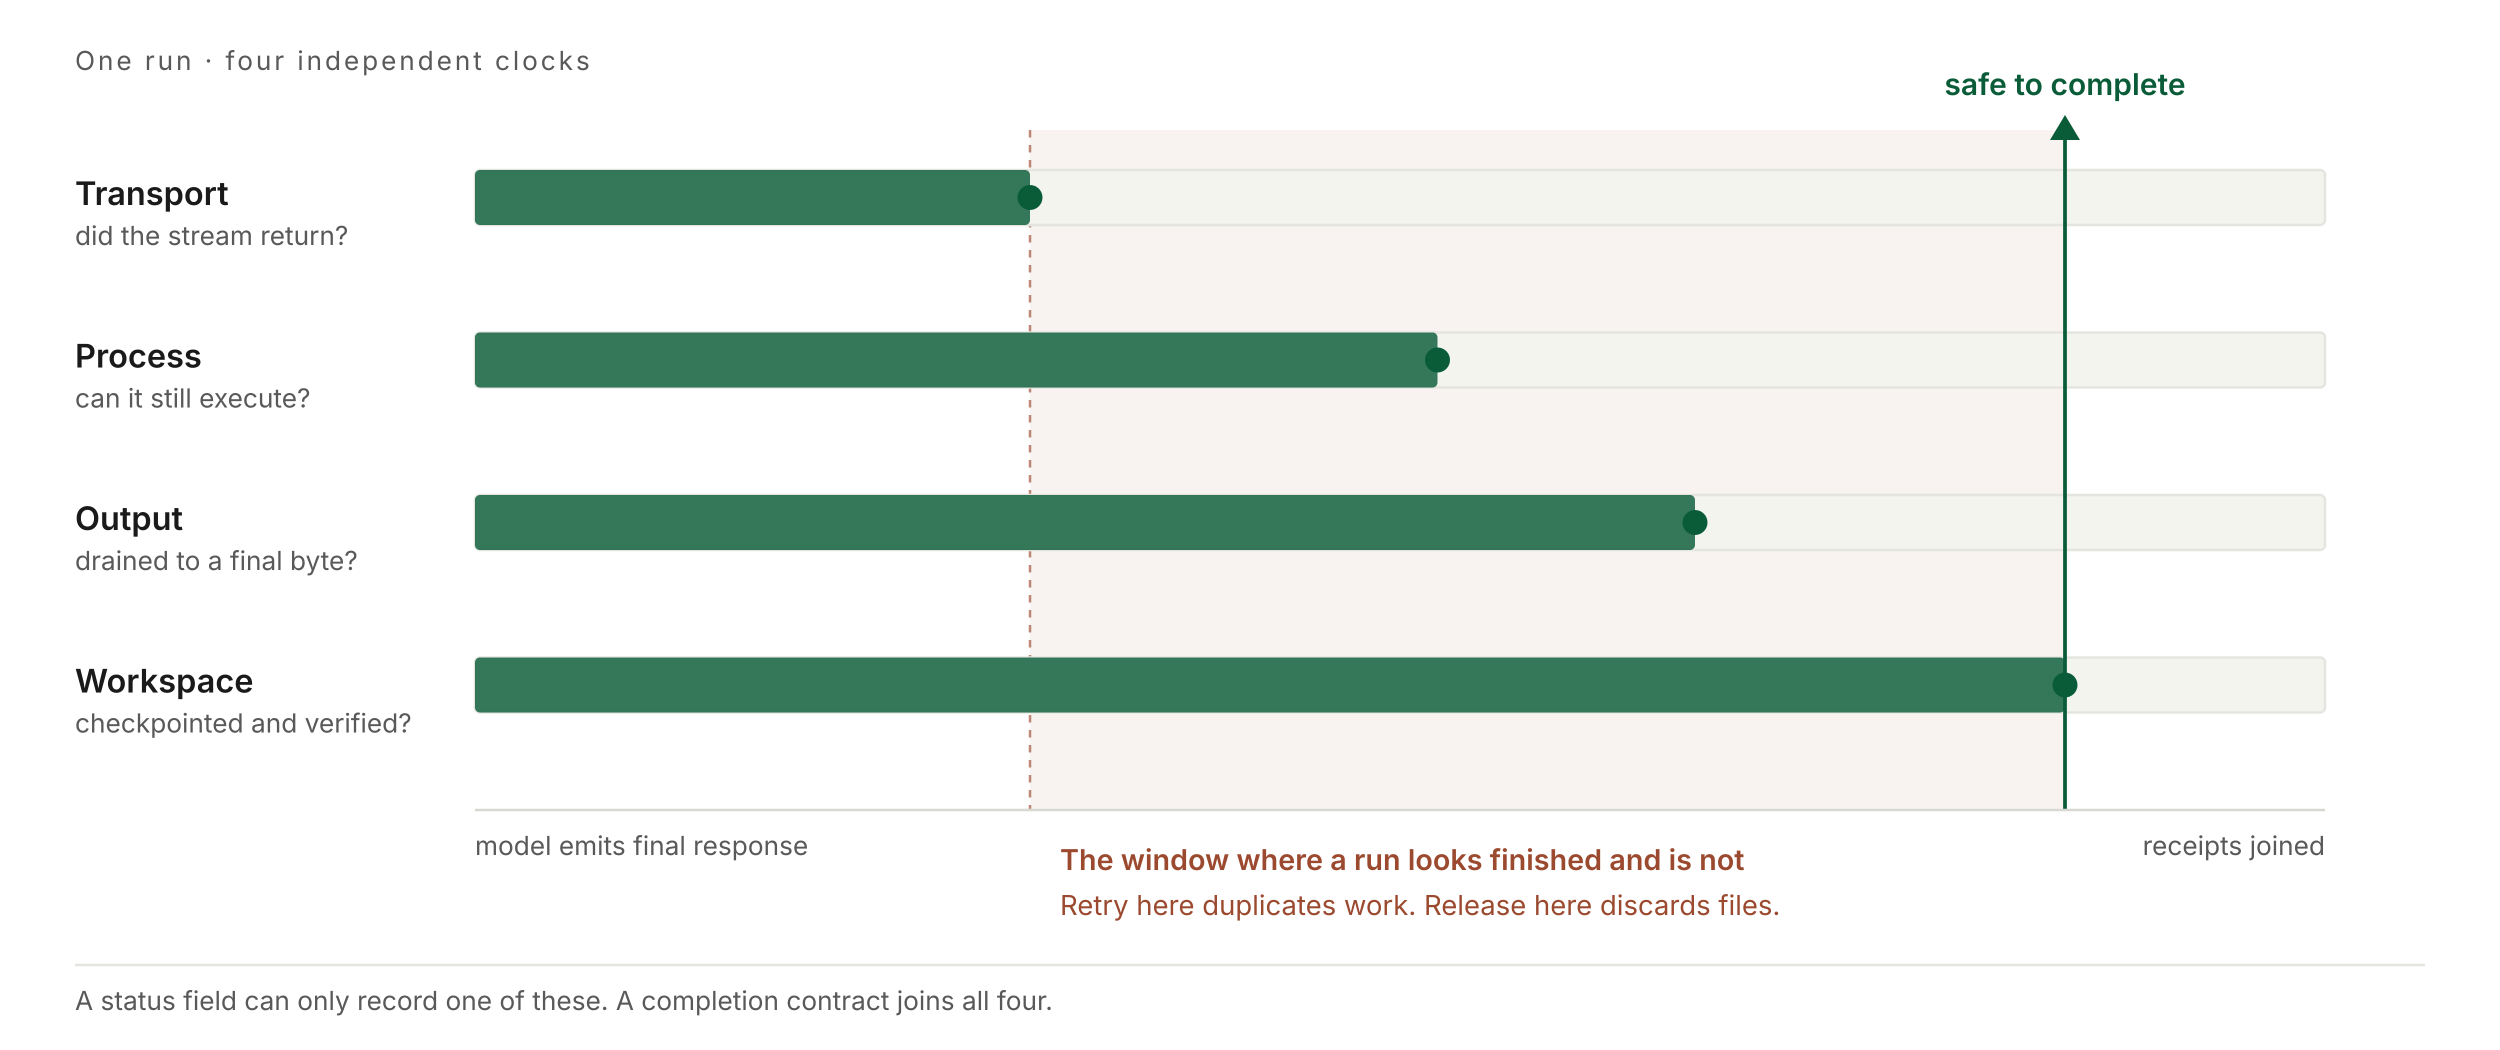
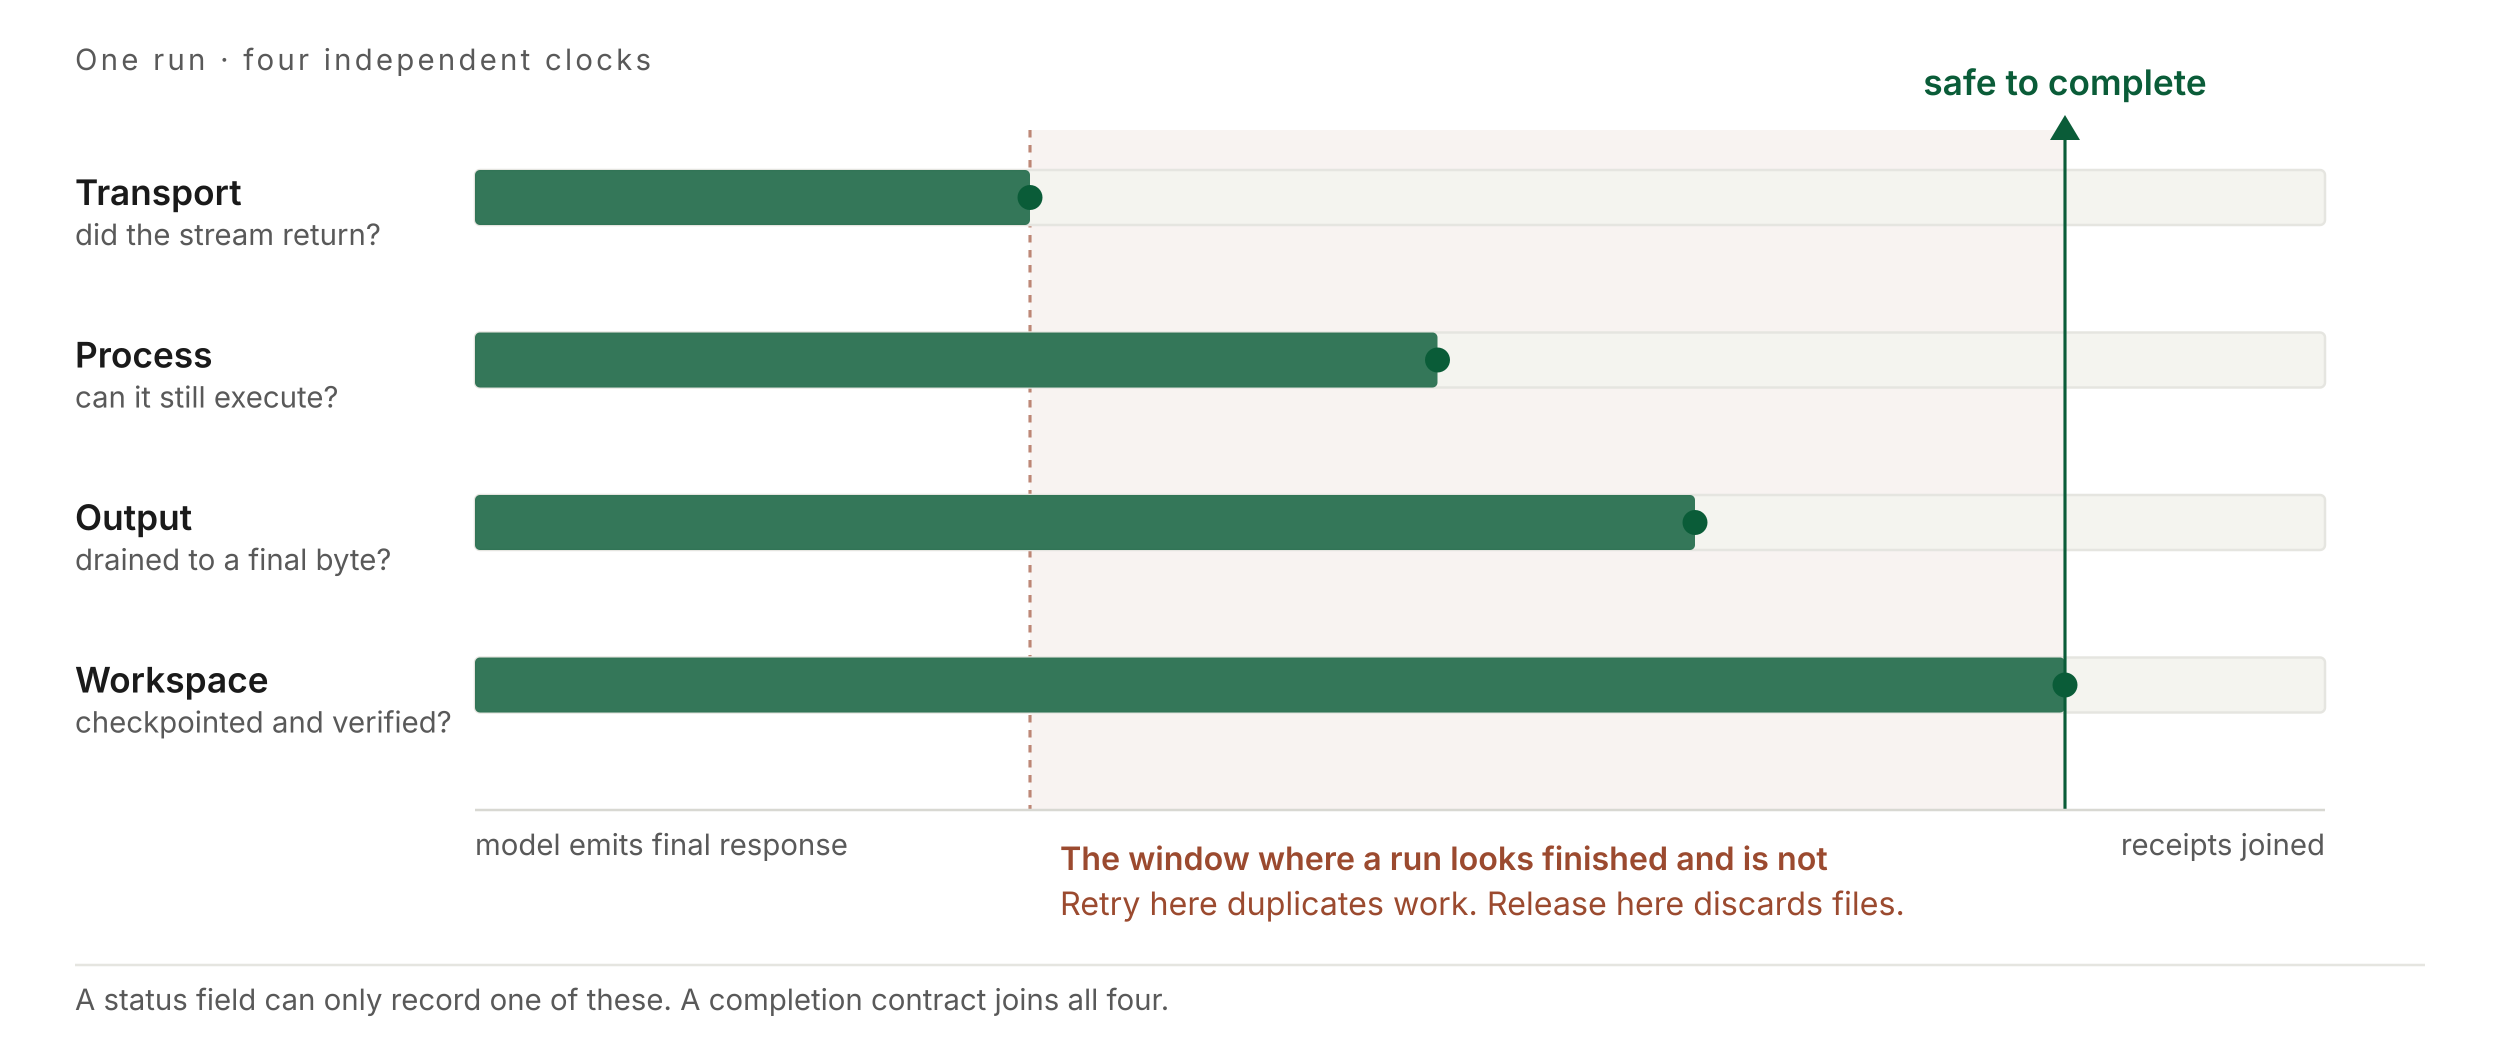
<svg xmlns="http://www.w3.org/2000/svg" viewBox="0 0 1000 420" width="1000" height="420" role="img" aria-labelledby="title desc" font-family="Inter, system-ui, -apple-system, 'Segoe UI', sans-serif">
  <style>
-     .lane-label { font-size: 13px; fill: #1A1A1A; font-weight: 600; }
-     .lane-sub   { font-size: 10.5px; fill: #595959; }
-     .kicker     { font-size: 10.5px; fill: #595959; letter-spacing: .11em; text-transform: uppercase; }
-     .tick       { font-size: 10.5px; fill: #595959; }
-     .flag       { font-size: 12px; fill: #0A5C38; font-weight: 600; }
-     .danger     { font-size: 11.5px; fill: #9B4A2F; font-weight: 600; }
-     .danger-sub { font-size: 11px; fill: #9B4A2F; }
+     .lane-label { font-size: 14.1px; fill: #1A1A1A; font-weight: 600; }
+     .lane-sub   { font-size: 11.75px; fill: #595959; }
+     .kicker     { font-size: 11.75px; fill: #595959; letter-spacing: .11em; text-transform: uppercase; }
+     .tick       { font-size: 11.75px; fill: #595959; }
+     .flag       { font-size: 14.1px; fill: #0A5C38; font-weight: 600; }
+     .danger     { font-size: 12.9px; fill: #9B4A2F; font-weight: 600; }
+     .danger-sub { font-size: 12.9px; fill: #9B4A2F; }

    .bar { fill: #0A5C38; opacity: .82; }

    /* The figure builds once and then holds its finished state.
     *
     * A looping animation would return this diagram to an empty frame every
     * few seconds, so a reader arriving mid-cycle — or screenshotting it —
     * gets nothing. `both` fill means each element sits at the `from` state
     * before its delay and at its authored state forever after, so the
     * finished figure is the resting state and motion is pure onboarding.
     */
    .bar  { animation: grow .85s cubic-bezier(.4,0,.2,1) both; }
    .late { animation: fade .45s ease-out both; }

    @keyframes grow { from { width: 0; } }
    @keyframes fade { from { opacity: 0; } }

    #b1 { animation-delay: .15s } #d1 { animation-delay: 1.00s }
    #b2 { animation-delay: .75s } #d2 { animation-delay: 1.60s }
    #b3 { animation-delay: 1.35s } #d3 { animation-delay: 2.20s }
    #b4 { animation-delay: 1.95s } #d4 { animation-delay: 2.80s }
    #zone { animation-delay: 1.15s }
    #safe { animation-delay: 2.90s }

    /* Motion is an aid here, never the content. */
    @media (prefers-reduced-motion: reduce) {
      .bar, .late { animation: none; }
    }
  </style>
  <rect width="1000" height="420" fill="#FFFFFF" />
  <text class="kicker" x="30" y="28">One run · four independent clocks</text>
  <g class="late" id="zone">
    <rect x="412" y="52" width="414" height="272" fill="rgba(155,74,47,0.07)" />
-     <line x1="412" y1="52" x2="412" y2="324" stroke="#9B4A2F" stroke-width="1" stroke-dasharray="3 3" opacity=".65" />
+     <line x1="412" y1="52" x2="412" y2="324" stroke="#9B4A2F" stroke-width="1.25" stroke-dasharray="3 3" opacity=".65" />
    <text class="danger" x="424" y="348">The window where a run looks finished and is not</text>
    <text class="danger-sub" x="424" y="366">Retry here duplicates work. Release here discards files.</text>
  </g>
  <g>
    <text class="lane-label" x="30" y="82">Transport</text>
    <text class="lane-sub" x="30" y="98">did the stream return?</text>
    <rect x="190" y="68" width="740" height="22" rx="2" fill="#F4F4EF" stroke="#E5E5E0" />
    <rect id="b1" class="bar" x="190" y="68" width="222" height="22" rx="2" />
    <circle class="late" id="d1" cx="412" cy="79" r="5" fill="#0A5C38" />
    <text class="lane-label" x="30" y="147">Process</text>
    <text class="lane-sub" x="30" y="163">can it still execute?</text>
    <rect x="190" y="133" width="740" height="22" rx="2" fill="#F4F4EF" stroke="#E5E5E0" />
    <rect id="b2" class="bar" x="190" y="133" width="385" height="22" rx="2" />
    <circle class="late" id="d2" cx="575" cy="144" r="5" fill="#0A5C38" />
    <text class="lane-label" x="30" y="212">Output</text>
    <text class="lane-sub" x="30" y="228">drained to a final byte?</text>
    <rect x="190" y="198" width="740" height="22" rx="2" fill="#F4F4EF" stroke="#E5E5E0" />
    <rect id="b3" class="bar" x="190" y="198" width="488" height="22" rx="2" />
    <circle class="late" id="d3" cx="678" cy="209" r="5" fill="#0A5C38" />
    <text class="lane-label" x="30" y="277">Workspace</text>
    <text class="lane-sub" x="30" y="293">checkpointed and verified?</text>
    <rect x="190" y="263" width="740" height="22" rx="2" fill="#F4F4EF" stroke="#E5E5E0" />
    <rect id="b4" class="bar" x="190" y="263" width="636" height="22" rx="2" />
    <circle class="late" id="d4" cx="826" cy="274" r="5" fill="#0A5C38" />
  </g>
  <g class="late" id="safe">
-     <line x1="826" y1="52" x2="826" y2="324" stroke="#0A5C38" stroke-width="1.5" />
+     <line x1="826" y1="52" x2="826" y2="324" stroke="#0A5C38" stroke-width="1.25" />
    <polygon points="826,46 820,56 832,56" fill="#0A5C38" />
    <text class="flag" x="826" y="38" text-anchor="middle">safe to complete</text>
  </g>
  <line x1="190" y1="324" x2="930" y2="324" stroke="#D8D8D2" />
  <text class="tick" x="190" y="342">model emits final response</text>
  <text class="tick" x="930" y="342" text-anchor="end">receipts joined</text>
  <line x1="30" y1="386" x2="970" y2="386" stroke="#E5E5E0" />
  <text class="lane-sub" x="30" y="404">A status field can only record one of these. A completion contract joins all four.</text>
</svg>
